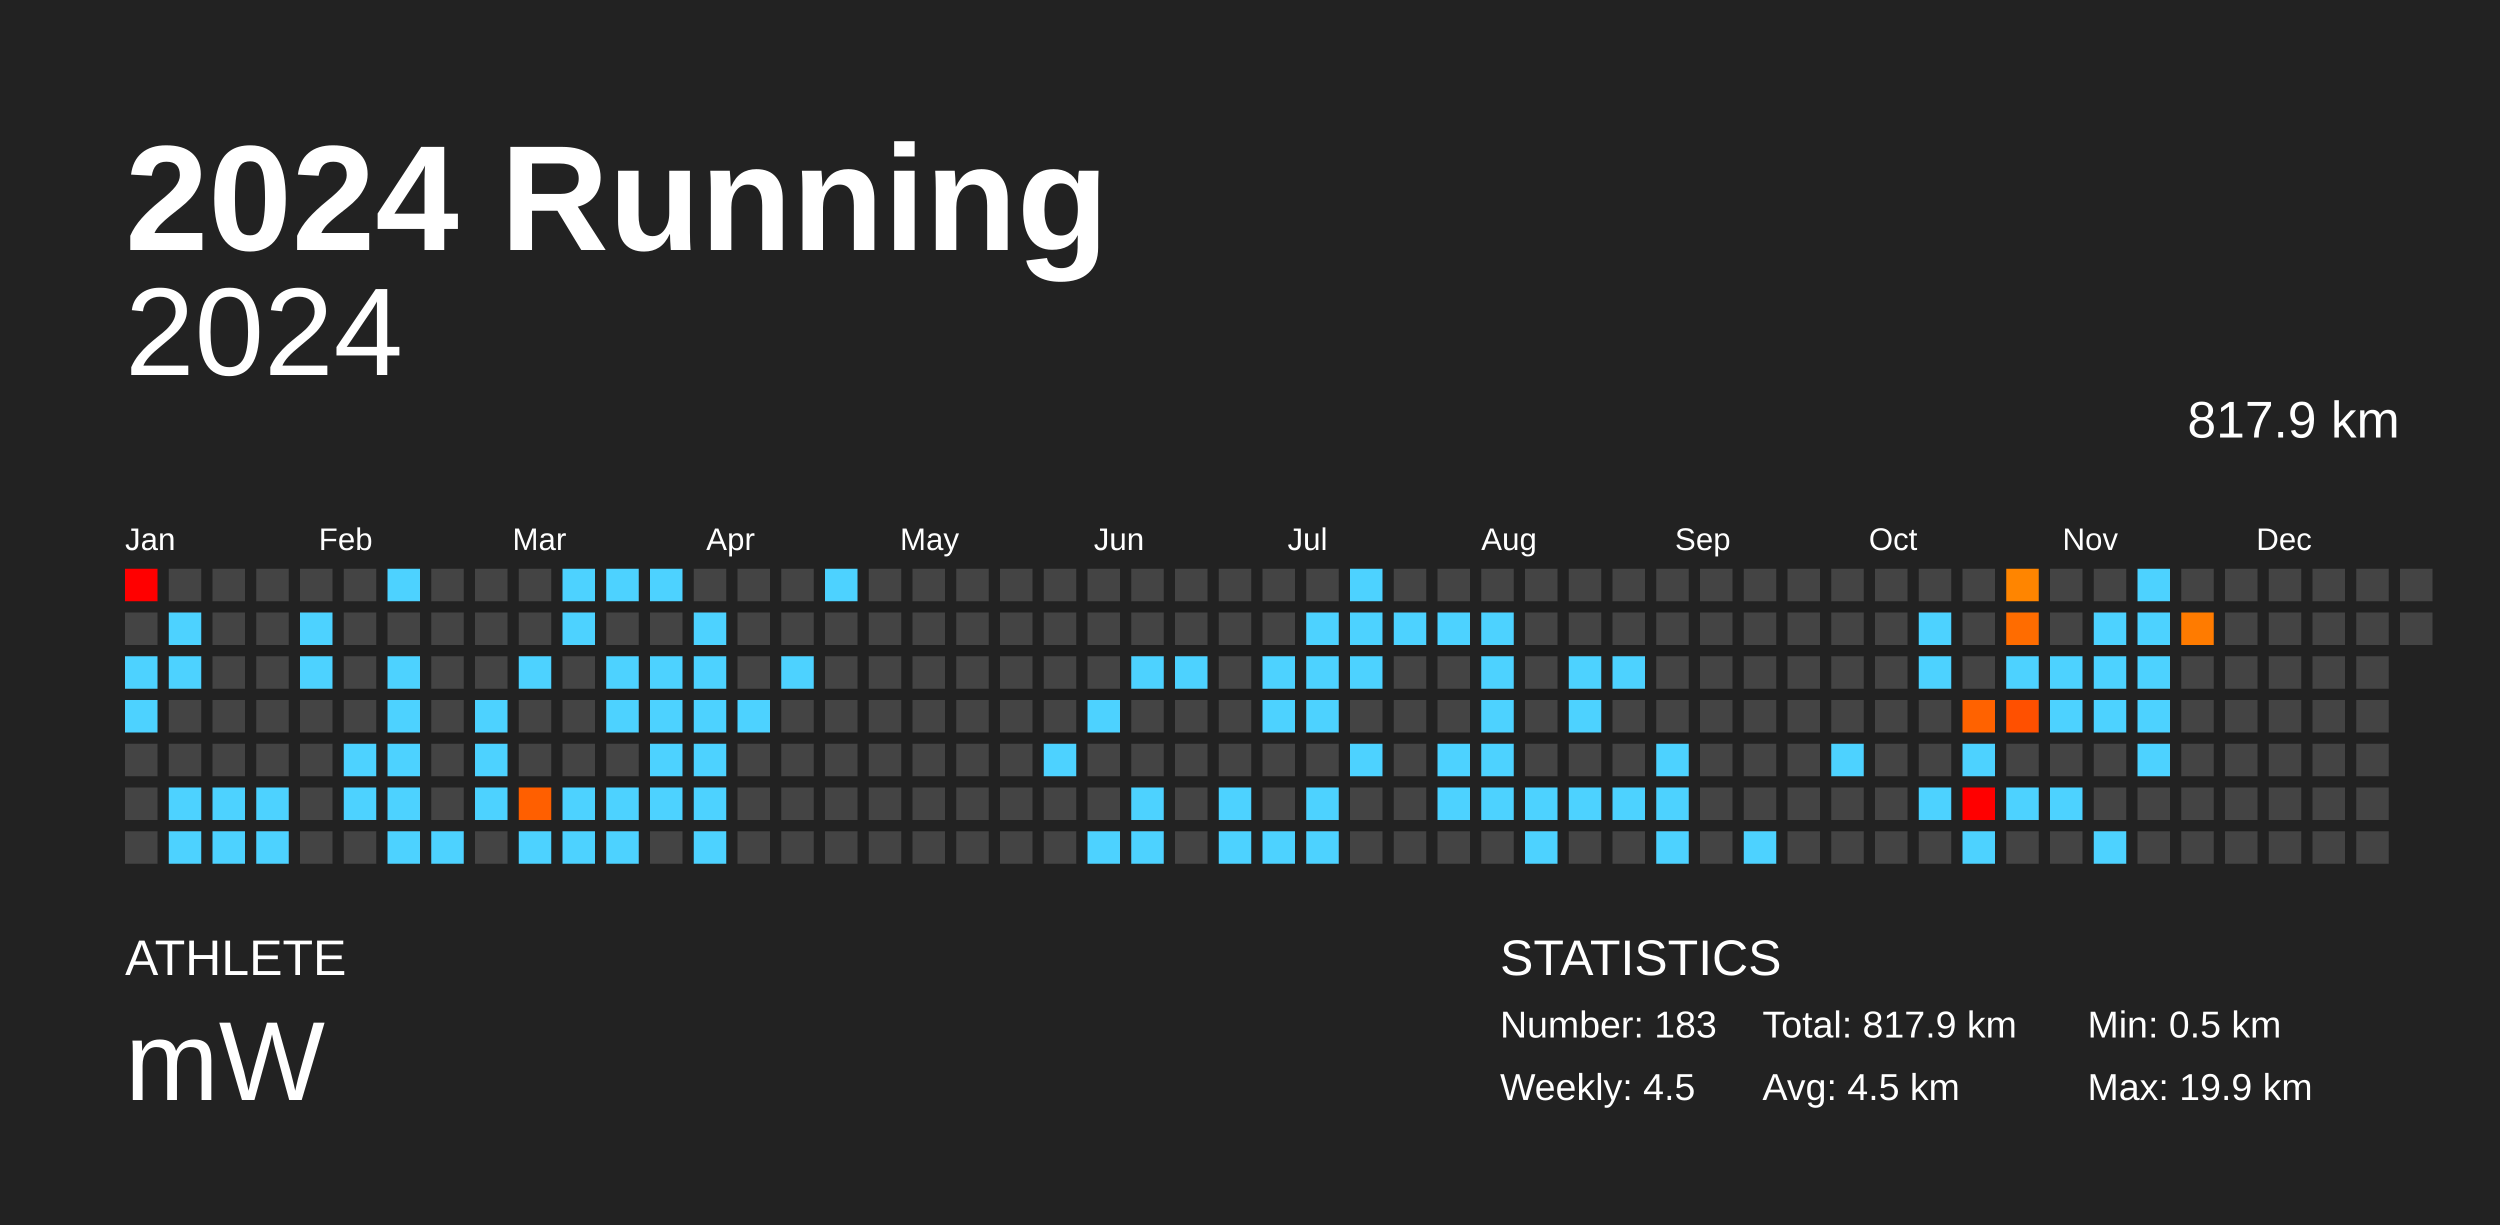
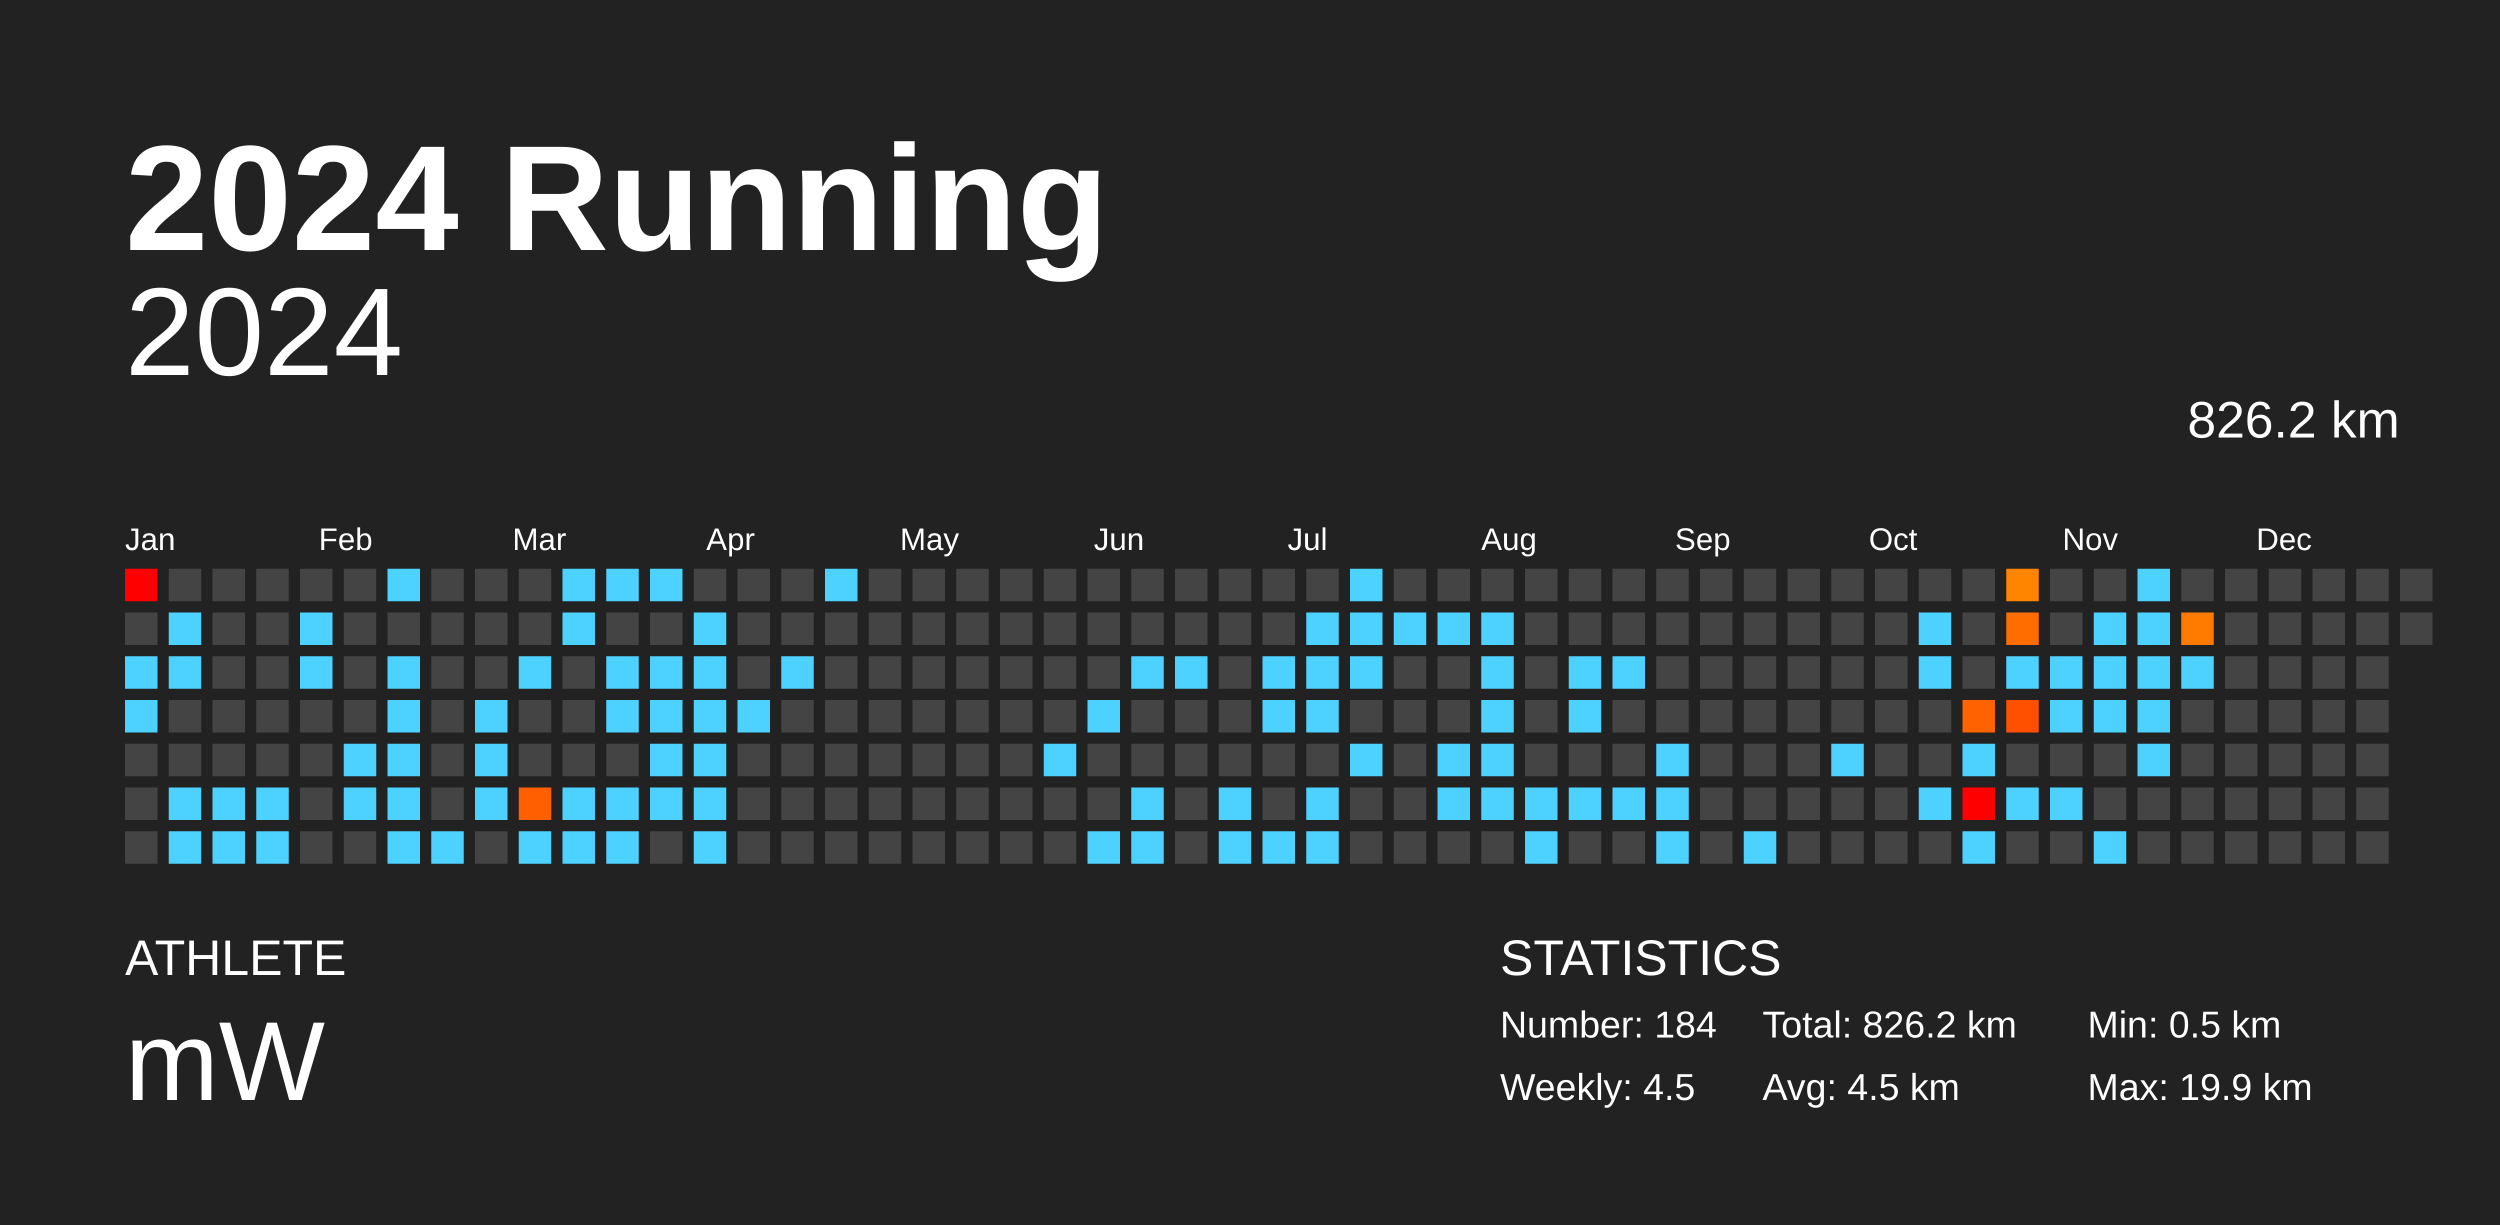
<svg xmlns="http://www.w3.org/2000/svg" baseProfile="full" height="98mm" version="1.1" viewBox="0,0,200,98" width="200mm">
  <defs />
  <rect fill="#222222" height="98" width="200" x="0" y="0" />
  <text fill="#FFFFFF" style="font-size:12px; font-family:Arial; font-weight:bold;" x="10" y="20">2024 Running</text>
  <text fill="#FFFFFF" style="font-size:4px; font-family:Arial" x="10" y="78">ATHLETE</text>
  <text fill="#FFFFFF" style="font-size:9px; font-family:Arial" x="10" y="88">mW</text>
  <text fill="#FFFFFF" style="font-size:4px; font-family:Arial" x="120" y="78">STATISTICS</text>
-   <text fill="#FFFFFF" style="font-size:3px; font-family:Arial" x="120" y="83">Number: 183</text>
+   <text fill="#FFFFFF" style="font-size:3px; font-family:Arial" x="120" y="83">Number: 184</text>
  <text fill="#FFFFFF" style="font-size:3px; font-family:Arial" x="120" y="88">Weekly: 4.5</text>
-   <text fill="#FFFFFF" style="font-size:3px; font-family:Arial" x="141" y="83">Total: 817.9 km</text>
+   <text fill="#FFFFFF" style="font-size:3px; font-family:Arial" x="141" y="83">Total: 826.2 km</text>
  <text fill="#FFFFFF" style="font-size:3px; font-family:Arial" x="141" y="88">Avg: 4.5 km</text>
  <text fill="#FFFFFF" style="font-size:3px; font-family:Arial" x="167" y="83">Min: 0.5 km</text>
  <text fill="#FFFFFF" style="font-size:3px; font-family:Arial" x="167" y="88">Max: 19.9 km</text>
  <text alignment-baseline="hanging" fill="#FFFFFF" style="font-size:10.0px; font-family:Arial;" x="10" y="30">2024</text>
-   <text alignment-baseline="hanging" fill="#FFFFFF" style="font-size:4.125px; font-family:Arial;" x="175" y="35">817.9 km</text>
+   <text alignment-baseline="hanging" fill="#FFFFFF" style="font-size:4.125px; font-family:Arial;" x="175" y="35">826.2 km</text>
  <text fill="#FFFFFF" style="font-size:2.5px; font-family:Arial" x="10.0" y="44">Jan</text>
  <text fill="#FFFFFF" style="font-size:2.5px; font-family:Arial" x="25.5" y="44">Feb</text>
  <text fill="#FFFFFF" style="font-size:2.5px; font-family:Arial" x="41.0" y="44">Mar</text>
  <text fill="#FFFFFF" style="font-size:2.5px; font-family:Arial" x="56.5" y="44">Apr</text>
  <text fill="#FFFFFF" style="font-size:2.5px; font-family:Arial" x="72.0" y="44">May</text>
  <text fill="#FFFFFF" style="font-size:2.5px; font-family:Arial" x="87.5" y="44">Jun</text>
  <text fill="#FFFFFF" style="font-size:2.5px; font-family:Arial" x="103.0" y="44">Jul</text>
  <text fill="#FFFFFF" style="font-size:2.5px; font-family:Arial" x="118.5" y="44">Aug</text>
  <text fill="#FFFFFF" style="font-size:2.5px; font-family:Arial" x="134.0" y="44">Sep</text>
  <text fill="#FFFFFF" style="font-size:2.5px; font-family:Arial" x="149.5" y="44">Oct</text>
  <text fill="#FFFFFF" style="font-size:2.5px; font-family:Arial" x="165.0" y="44">Nov</text>
  <text fill="#FFFFFF" style="font-size:2.5px; font-family:Arial" x="180.5" y="44">Dec</text>
  <rect fill="red" height="2.6" width="2.6" x="10.0" y="45.5" />
  <rect fill="#444444" height="2.6" width="2.6" x="10.0" y="49.0" />
  <rect fill="#4dd2ff" height="2.6" width="2.6" x="10.0" y="52.5" />
  <rect fill="#4dd2ff" height="2.6" width="2.6" x="10.0" y="56.0" />
  <rect fill="#444444" height="2.6" width="2.6" x="10.0" y="59.5" />
  <rect fill="#444444" height="2.6" width="2.6" x="10.0" y="63.0" />
  <rect fill="#444444" height="2.6" width="2.6" x="10.0" y="66.5" />
  <rect fill="#444444" height="2.6" width="2.6" x="13.5" y="45.5" />
  <rect fill="#4dd2ff" height="2.6" width="2.6" x="13.5" y="49.0" />
  <rect fill="#4dd2ff" height="2.6" width="2.6" x="13.5" y="52.5" />
  <rect fill="#444444" height="2.6" width="2.6" x="13.5" y="56.0" />
  <rect fill="#444444" height="2.6" width="2.6" x="13.5" y="59.5" />
  <rect fill="#4dd2ff" height="2.6" width="2.6" x="13.5" y="63.0" />
  <rect fill="#4dd2ff" height="2.6" width="2.6" x="13.5" y="66.5" />
  <rect fill="#444444" height="2.6" width="2.6" x="17.0" y="45.5" />
  <rect fill="#444444" height="2.6" width="2.6" x="17.0" y="49.0" />
  <rect fill="#444444" height="2.6" width="2.6" x="17.0" y="52.5" />
  <rect fill="#444444" height="2.6" width="2.6" x="17.0" y="56.0" />
  <rect fill="#444444" height="2.6" width="2.6" x="17.0" y="59.5" />
  <rect fill="#4dd2ff" height="2.6" width="2.6" x="17.0" y="63.0" />
  <rect fill="#4dd2ff" height="2.6" width="2.6" x="17.0" y="66.5" />
  <rect fill="#444444" height="2.6" width="2.6" x="20.5" y="45.5" />
  <rect fill="#444444" height="2.6" width="2.6" x="20.5" y="49.0" />
  <rect fill="#444444" height="2.6" width="2.6" x="20.5" y="52.5" />
  <rect fill="#444444" height="2.6" width="2.6" x="20.5" y="56.0" />
  <rect fill="#444444" height="2.6" width="2.6" x="20.5" y="59.5" />
  <rect fill="#4dd2ff" height="2.6" width="2.6" x="20.5" y="63.0" />
  <rect fill="#4dd2ff" height="2.6" width="2.6" x="20.5" y="66.5" />
  <rect fill="#444444" height="2.6" width="2.6" x="24.0" y="45.5" />
  <rect fill="#4dd2ff" height="2.6" width="2.6" x="24.0" y="49.0" />
  <rect fill="#4dd2ff" height="2.6" width="2.6" x="24.0" y="52.5" />
  <rect fill="#444444" height="2.6" width="2.6" x="24.0" y="56.0" />
  <rect fill="#444444" height="2.6" width="2.6" x="24.0" y="59.5" />
  <rect fill="#444444" height="2.6" width="2.6" x="24.0" y="63.0" />
  <rect fill="#444444" height="2.6" width="2.6" x="24.0" y="66.5" />
  <rect fill="#444444" height="2.6" width="2.6" x="27.5" y="45.5" />
  <rect fill="#444444" height="2.6" width="2.6" x="27.5" y="49.0" />
  <rect fill="#444444" height="2.6" width="2.6" x="27.5" y="52.5" />
  <rect fill="#444444" height="2.6" width="2.6" x="27.5" y="56.0" />
  <rect fill="#4dd2ff" height="2.6" width="2.6" x="27.5" y="59.5" />
  <rect fill="#4dd2ff" height="2.6" width="2.6" x="27.5" y="63.0" />
  <rect fill="#444444" height="2.6" width="2.6" x="27.5" y="66.5" />
  <rect fill="#4dd2ff" height="2.6" width="2.6" x="31.0" y="45.5" />
  <rect fill="#444444" height="2.6" width="2.6" x="31.0" y="49.0" />
  <rect fill="#4dd2ff" height="2.6" width="2.6" x="31.0" y="52.5" />
  <rect fill="#4dd2ff" height="2.6" width="2.6" x="31.0" y="56.0" />
  <rect fill="#4dd2ff" height="2.6" width="2.6" x="31.0" y="59.5" />
  <rect fill="#4dd2ff" height="2.6" width="2.6" x="31.0" y="63.0" />
  <rect fill="#4dd2ff" height="2.6" width="2.6" x="31.0" y="66.5" />
  <rect fill="#444444" height="2.6" width="2.6" x="34.5" y="45.5" />
  <rect fill="#444444" height="2.6" width="2.6" x="34.5" y="49.0" />
  <rect fill="#444444" height="2.6" width="2.6" x="34.5" y="52.5" />
  <rect fill="#444444" height="2.6" width="2.6" x="34.5" y="56.0" />
  <rect fill="#444444" height="2.6" width="2.6" x="34.5" y="59.5" />
  <rect fill="#444444" height="2.6" width="2.6" x="34.5" y="63.0" />
  <rect fill="#4dd2ff" height="2.6" width="2.6" x="34.5" y="66.5" />
  <rect fill="#444444" height="2.6" width="2.6" x="38.0" y="45.5" />
  <rect fill="#444444" height="2.6" width="2.6" x="38.0" y="49.0" />
  <rect fill="#444444" height="2.6" width="2.6" x="38.0" y="52.5" />
  <rect fill="#4dd2ff" height="2.6" width="2.6" x="38.0" y="56.0" />
  <rect fill="#4dd2ff" height="2.6" width="2.6" x="38.0" y="59.5" />
  <rect fill="#4dd2ff" height="2.6" width="2.6" x="38.0" y="63.0" />
  <rect fill="#444444" height="2.6" width="2.6" x="38.0" y="66.5" />
  <rect fill="#444444" height="2.6" width="2.6" x="41.5" y="45.5" />
  <rect fill="#444444" height="2.6" width="2.6" x="41.5" y="49.0" />
  <rect fill="#4dd2ff" height="2.6" width="2.6" x="41.5" y="52.5" />
  <rect fill="#444444" height="2.6" width="2.6" x="41.5" y="56.0" />
  <rect fill="#444444" height="2.6" width="2.6" x="41.5" y="59.5" />
  <rect fill="#ff5f00" height="2.6" width="2.6" x="41.5" y="63.0" />
  <rect fill="#4dd2ff" height="2.6" width="2.6" x="41.5" y="66.5" />
  <rect fill="#4dd2ff" height="2.6" width="2.6" x="45.0" y="45.5" />
  <rect fill="#4dd2ff" height="2.6" width="2.6" x="45.0" y="49.0" />
  <rect fill="#444444" height="2.6" width="2.6" x="45.0" y="52.5" />
  <rect fill="#444444" height="2.6" width="2.6" x="45.0" y="56.0" />
  <rect fill="#444444" height="2.6" width="2.6" x="45.0" y="59.5" />
  <rect fill="#4dd2ff" height="2.6" width="2.6" x="45.0" y="63.0" />
  <rect fill="#4dd2ff" height="2.6" width="2.6" x="45.0" y="66.5" />
  <rect fill="#4dd2ff" height="2.6" width="2.6" x="48.5" y="45.5" />
  <rect fill="#444444" height="2.6" width="2.6" x="48.5" y="49.0" />
  <rect fill="#4dd2ff" height="2.6" width="2.6" x="48.5" y="52.5" />
  <rect fill="#4dd2ff" height="2.6" width="2.6" x="48.5" y="56.0" />
  <rect fill="#444444" height="2.6" width="2.6" x="48.5" y="59.5" />
  <rect fill="#4dd2ff" height="2.6" width="2.6" x="48.5" y="63.0" />
  <rect fill="#4dd2ff" height="2.6" width="2.6" x="48.5" y="66.5" />
  <rect fill="#4dd2ff" height="2.6" width="2.6" x="52.0" y="45.5" />
  <rect fill="#444444" height="2.6" width="2.6" x="52.0" y="49.0" />
  <rect fill="#4dd2ff" height="2.6" width="2.6" x="52.0" y="52.5" />
  <rect fill="#4dd2ff" height="2.6" width="2.6" x="52.0" y="56.0" />
  <rect fill="#4dd2ff" height="2.6" width="2.6" x="52.0" y="59.5" />
  <rect fill="#4dd2ff" height="2.6" width="2.6" x="52.0" y="63.0" />
  <rect fill="#444444" height="2.6" width="2.6" x="52.0" y="66.5" />
  <rect fill="#444444" height="2.6" width="2.6" x="55.5" y="45.5" />
  <rect fill="#4dd2ff" height="2.6" width="2.6" x="55.5" y="49.0" />
  <rect fill="#4dd2ff" height="2.6" width="2.6" x="55.5" y="52.5" />
  <rect fill="#4dd2ff" height="2.6" width="2.6" x="55.5" y="56.0" />
  <rect fill="#4dd2ff" height="2.6" width="2.6" x="55.5" y="59.5" />
  <rect fill="#4dd2ff" height="2.6" width="2.6" x="55.5" y="63.0" />
  <rect fill="#4dd2ff" height="2.6" width="2.6" x="55.5" y="66.5" />
  <rect fill="#444444" height="2.6" width="2.6" x="59.0" y="45.5" />
  <rect fill="#444444" height="2.6" width="2.6" x="59.0" y="49.0" />
  <rect fill="#444444" height="2.6" width="2.6" x="59.0" y="52.5" />
  <rect fill="#4dd2ff" height="2.6" width="2.6" x="59.0" y="56.0" />
  <rect fill="#444444" height="2.6" width="2.6" x="59.0" y="59.5" />
  <rect fill="#444444" height="2.6" width="2.6" x="59.0" y="63.0" />
  <rect fill="#444444" height="2.6" width="2.6" x="59.0" y="66.5" />
  <rect fill="#444444" height="2.6" width="2.6" x="62.5" y="45.5" />
  <rect fill="#444444" height="2.6" width="2.6" x="62.5" y="49.0" />
  <rect fill="#4dd2ff" height="2.6" width="2.6" x="62.5" y="52.5" />
  <rect fill="#444444" height="2.6" width="2.6" x="62.5" y="56.0" />
  <rect fill="#444444" height="2.6" width="2.6" x="62.5" y="59.5" />
  <rect fill="#444444" height="2.6" width="2.6" x="62.5" y="63.0" />
  <rect fill="#444444" height="2.6" width="2.6" x="62.5" y="66.5" />
  <rect fill="#4dd2ff" height="2.6" width="2.6" x="66.0" y="45.5" />
  <rect fill="#444444" height="2.6" width="2.6" x="66.0" y="49.0" />
  <rect fill="#444444" height="2.6" width="2.6" x="66.0" y="52.5" />
  <rect fill="#444444" height="2.6" width="2.6" x="66.0" y="56.0" />
  <rect fill="#444444" height="2.6" width="2.6" x="66.0" y="59.5" />
  <rect fill="#444444" height="2.6" width="2.6" x="66.0" y="63.0" />
  <rect fill="#444444" height="2.6" width="2.6" x="66.0" y="66.5" />
  <rect fill="#444444" height="2.6" width="2.6" x="69.5" y="45.5" />
  <rect fill="#444444" height="2.6" width="2.6" x="69.5" y="49.0" />
  <rect fill="#444444" height="2.6" width="2.6" x="69.5" y="52.5" />
  <rect fill="#444444" height="2.6" width="2.6" x="69.5" y="56.0" />
  <rect fill="#444444" height="2.6" width="2.6" x="69.5" y="59.5" />
  <rect fill="#444444" height="2.6" width="2.6" x="69.5" y="63.0" />
  <rect fill="#444444" height="2.6" width="2.6" x="69.5" y="66.5" />
  <rect fill="#444444" height="2.6" width="2.6" x="73.0" y="45.5" />
  <rect fill="#444444" height="2.6" width="2.6" x="73.0" y="49.0" />
  <rect fill="#444444" height="2.6" width="2.6" x="73.0" y="52.5" />
  <rect fill="#444444" height="2.6" width="2.6" x="73.0" y="56.0" />
  <rect fill="#444444" height="2.6" width="2.6" x="73.0" y="59.5" />
  <rect fill="#444444" height="2.6" width="2.6" x="73.0" y="63.0" />
  <rect fill="#444444" height="2.6" width="2.6" x="73.0" y="66.5" />
  <rect fill="#444444" height="2.6" width="2.6" x="76.5" y="45.5" />
  <rect fill="#444444" height="2.6" width="2.6" x="76.5" y="49.0" />
  <rect fill="#444444" height="2.6" width="2.6" x="76.5" y="52.5" />
  <rect fill="#444444" height="2.6" width="2.6" x="76.5" y="56.0" />
  <rect fill="#444444" height="2.6" width="2.6" x="76.5" y="59.5" />
  <rect fill="#444444" height="2.6" width="2.6" x="76.5" y="63.0" />
  <rect fill="#444444" height="2.6" width="2.6" x="76.5" y="66.5" />
  <rect fill="#444444" height="2.6" width="2.6" x="80.0" y="45.5" />
  <rect fill="#444444" height="2.6" width="2.6" x="80.0" y="49.0" />
  <rect fill="#444444" height="2.6" width="2.6" x="80.0" y="52.5" />
  <rect fill="#444444" height="2.6" width="2.6" x="80.0" y="56.0" />
  <rect fill="#444444" height="2.6" width="2.6" x="80.0" y="59.5" />
  <rect fill="#444444" height="2.6" width="2.6" x="80.0" y="63.0" />
  <rect fill="#444444" height="2.6" width="2.6" x="80.0" y="66.5" />
  <rect fill="#444444" height="2.6" width="2.6" x="83.5" y="45.5" />
  <rect fill="#444444" height="2.6" width="2.6" x="83.5" y="49.0" />
  <rect fill="#444444" height="2.6" width="2.6" x="83.5" y="52.5" />
  <rect fill="#444444" height="2.6" width="2.6" x="83.5" y="56.0" />
  <rect fill="#4dd2ff" height="2.6" width="2.6" x="83.5" y="59.5" />
  <rect fill="#444444" height="2.6" width="2.6" x="83.5" y="63.0" />
  <rect fill="#444444" height="2.6" width="2.6" x="83.5" y="66.5" />
  <rect fill="#444444" height="2.6" width="2.6" x="87.0" y="45.5" />
  <rect fill="#444444" height="2.6" width="2.6" x="87.0" y="49.0" />
  <rect fill="#444444" height="2.6" width="2.6" x="87.0" y="52.5" />
  <rect fill="#4dd2ff" height="2.6" width="2.6" x="87.0" y="56.0" />
  <rect fill="#444444" height="2.6" width="2.6" x="87.0" y="59.5" />
  <rect fill="#444444" height="2.6" width="2.6" x="87.0" y="63.0" />
  <rect fill="#4dd2ff" height="2.6" width="2.6" x="87.0" y="66.5" />
  <rect fill="#444444" height="2.6" width="2.6" x="90.5" y="45.5" />
  <rect fill="#444444" height="2.6" width="2.6" x="90.5" y="49.0" />
  <rect fill="#4dd2ff" height="2.6" width="2.6" x="90.5" y="52.5" />
  <rect fill="#444444" height="2.6" width="2.6" x="90.5" y="56.0" />
  <rect fill="#444444" height="2.6" width="2.6" x="90.5" y="59.5" />
  <rect fill="#4dd2ff" height="2.6" width="2.6" x="90.5" y="63.0" />
  <rect fill="#4dd2ff" height="2.6" width="2.6" x="90.5" y="66.5" />
  <rect fill="#444444" height="2.6" width="2.6" x="94.0" y="45.5" />
  <rect fill="#444444" height="2.6" width="2.6" x="94.0" y="49.0" />
  <rect fill="#4dd2ff" height="2.6" width="2.6" x="94.0" y="52.5" />
  <rect fill="#444444" height="2.6" width="2.6" x="94.0" y="56.0" />
  <rect fill="#444444" height="2.6" width="2.6" x="94.0" y="59.5" />
  <rect fill="#444444" height="2.6" width="2.6" x="94.0" y="63.0" />
  <rect fill="#444444" height="2.6" width="2.6" x="94.0" y="66.5" />
  <rect fill="#444444" height="2.6" width="2.6" x="97.5" y="45.5" />
  <rect fill="#444444" height="2.6" width="2.6" x="97.5" y="49.0" />
  <rect fill="#444444" height="2.6" width="2.6" x="97.5" y="52.5" />
  <rect fill="#444444" height="2.6" width="2.6" x="97.5" y="56.0" />
  <rect fill="#444444" height="2.6" width="2.6" x="97.5" y="59.5" />
  <rect fill="#4dd2ff" height="2.6" width="2.6" x="97.5" y="63.0" />
  <rect fill="#4dd2ff" height="2.6" width="2.6" x="97.5" y="66.5" />
  <rect fill="#444444" height="2.6" width="2.6" x="101.0" y="45.5" />
  <rect fill="#444444" height="2.6" width="2.6" x="101.0" y="49.0" />
  <rect fill="#4dd2ff" height="2.6" width="2.6" x="101.0" y="52.5" />
  <rect fill="#4dd2ff" height="2.6" width="2.6" x="101.0" y="56.0" />
  <rect fill="#444444" height="2.6" width="2.6" x="101.0" y="59.5" />
  <rect fill="#444444" height="2.6" width="2.6" x="101.0" y="63.0" />
  <rect fill="#4dd2ff" height="2.6" width="2.6" x="101.0" y="66.5" />
  <rect fill="#444444" height="2.6" width="2.6" x="104.5" y="45.5" />
  <rect fill="#4dd2ff" height="2.6" width="2.6" x="104.5" y="49.0" />
  <rect fill="#4dd2ff" height="2.6" width="2.6" x="104.5" y="52.5" />
  <rect fill="#4dd2ff" height="2.6" width="2.6" x="104.5" y="56.0" />
  <rect fill="#444444" height="2.6" width="2.6" x="104.5" y="59.5" />
  <rect fill="#4dd2ff" height="2.6" width="2.6" x="104.5" y="63.0" />
  <rect fill="#4dd2ff" height="2.6" width="2.6" x="104.5" y="66.5" />
  <rect fill="#4dd2ff" height="2.6" width="2.6" x="108.0" y="45.5" />
  <rect fill="#4dd2ff" height="2.6" width="2.6" x="108.0" y="49.0" />
  <rect fill="#4dd2ff" height="2.6" width="2.6" x="108.0" y="52.5" />
  <rect fill="#444444" height="2.6" width="2.6" x="108.0" y="56.0" />
  <rect fill="#4dd2ff" height="2.6" width="2.6" x="108.0" y="59.5" />
  <rect fill="#444444" height="2.6" width="2.6" x="108.0" y="63.0" />
  <rect fill="#444444" height="2.6" width="2.6" x="108.0" y="66.5" />
  <rect fill="#444444" height="2.6" width="2.6" x="111.5" y="45.5" />
  <rect fill="#4dd2ff" height="2.6" width="2.6" x="111.5" y="49.0" />
  <rect fill="#444444" height="2.6" width="2.6" x="111.5" y="52.5" />
  <rect fill="#444444" height="2.6" width="2.6" x="111.5" y="56.0" />
  <rect fill="#444444" height="2.6" width="2.6" x="111.5" y="59.5" />
  <rect fill="#444444" height="2.6" width="2.6" x="111.5" y="63.0" />
  <rect fill="#444444" height="2.6" width="2.6" x="111.5" y="66.5" />
  <rect fill="#444444" height="2.6" width="2.6" x="115.0" y="45.5" />
  <rect fill="#4dd2ff" height="2.6" width="2.6" x="115.0" y="49.0" />
  <rect fill="#444444" height="2.6" width="2.6" x="115.0" y="52.5" />
  <rect fill="#444444" height="2.6" width="2.6" x="115.0" y="56.0" />
  <rect fill="#4dd2ff" height="2.6" width="2.6" x="115.0" y="59.5" />
  <rect fill="#4dd2ff" height="2.6" width="2.6" x="115.0" y="63.0" />
  <rect fill="#444444" height="2.6" width="2.6" x="115.0" y="66.5" />
  <rect fill="#444444" height="2.6" width="2.6" x="118.5" y="45.5" />
  <rect fill="#4dd2ff" height="2.6" width="2.6" x="118.5" y="49.0" />
  <rect fill="#4dd2ff" height="2.6" width="2.6" x="118.5" y="52.5" />
  <rect fill="#4dd2ff" height="2.6" width="2.6" x="118.5" y="56.0" />
  <rect fill="#4dd2ff" height="2.6" width="2.6" x="118.5" y="59.5" />
  <rect fill="#4dd2ff" height="2.6" width="2.6" x="118.5" y="63.0" />
  <rect fill="#444444" height="2.6" width="2.6" x="118.5" y="66.5" />
  <rect fill="#444444" height="2.6" width="2.6" x="122.0" y="45.5" />
  <rect fill="#444444" height="2.6" width="2.6" x="122.0" y="49.0" />
  <rect fill="#444444" height="2.6" width="2.6" x="122.0" y="52.5" />
  <rect fill="#444444" height="2.6" width="2.6" x="122.0" y="56.0" />
  <rect fill="#444444" height="2.6" width="2.6" x="122.0" y="59.5" />
  <rect fill="#4dd2ff" height="2.6" width="2.6" x="122.0" y="63.0" />
  <rect fill="#4dd2ff" height="2.6" width="2.6" x="122.0" y="66.5" />
  <rect fill="#444444" height="2.6" width="2.6" x="125.5" y="45.5" />
  <rect fill="#444444" height="2.6" width="2.6" x="125.5" y="49.0" />
  <rect fill="#4dd2ff" height="2.6" width="2.6" x="125.5" y="52.5" />
  <rect fill="#4dd2ff" height="2.6" width="2.6" x="125.5" y="56.0" />
  <rect fill="#444444" height="2.6" width="2.6" x="125.5" y="59.5" />
  <rect fill="#4dd2ff" height="2.6" width="2.6" x="125.5" y="63.0" />
  <rect fill="#444444" height="2.6" width="2.6" x="125.5" y="66.5" />
  <rect fill="#444444" height="2.6" width="2.6" x="129.0" y="45.5" />
  <rect fill="#444444" height="2.6" width="2.6" x="129.0" y="49.0" />
  <rect fill="#4dd2ff" height="2.6" width="2.6" x="129.0" y="52.5" />
  <rect fill="#444444" height="2.6" width="2.6" x="129.0" y="56.0" />
  <rect fill="#444444" height="2.6" width="2.6" x="129.0" y="59.5" />
  <rect fill="#4dd2ff" height="2.6" width="2.6" x="129.0" y="63.0" />
  <rect fill="#444444" height="2.6" width="2.6" x="129.0" y="66.5" />
  <rect fill="#444444" height="2.6" width="2.6" x="132.5" y="45.5" />
  <rect fill="#444444" height="2.6" width="2.6" x="132.5" y="49.0" />
  <rect fill="#444444" height="2.6" width="2.6" x="132.5" y="52.5" />
  <rect fill="#444444" height="2.6" width="2.6" x="132.5" y="56.0" />
  <rect fill="#4dd2ff" height="2.6" width="2.6" x="132.5" y="59.5" />
  <rect fill="#4dd2ff" height="2.6" width="2.6" x="132.5" y="63.0" />
  <rect fill="#4dd2ff" height="2.6" width="2.6" x="132.5" y="66.5" />
  <rect fill="#444444" height="2.6" width="2.6" x="136.0" y="45.5" />
  <rect fill="#444444" height="2.6" width="2.6" x="136.0" y="49.0" />
  <rect fill="#444444" height="2.6" width="2.6" x="136.0" y="52.5" />
  <rect fill="#444444" height="2.6" width="2.6" x="136.0" y="56.0" />
  <rect fill="#444444" height="2.6" width="2.6" x="136.0" y="59.5" />
  <rect fill="#444444" height="2.6" width="2.6" x="136.0" y="63.0" />
  <rect fill="#444444" height="2.6" width="2.6" x="136.0" y="66.5" />
  <rect fill="#444444" height="2.6" width="2.6" x="139.5" y="45.5" />
  <rect fill="#444444" height="2.6" width="2.6" x="139.5" y="49.0" />
  <rect fill="#444444" height="2.6" width="2.6" x="139.5" y="52.5" />
  <rect fill="#444444" height="2.6" width="2.6" x="139.5" y="56.0" />
  <rect fill="#444444" height="2.6" width="2.6" x="139.5" y="59.5" />
  <rect fill="#444444" height="2.6" width="2.6" x="139.5" y="63.0" />
  <rect fill="#4dd2ff" height="2.6" width="2.6" x="139.5" y="66.5" />
  <rect fill="#444444" height="2.6" width="2.6" x="143.0" y="45.5" />
  <rect fill="#444444" height="2.6" width="2.6" x="143.0" y="49.0" />
  <rect fill="#444444" height="2.6" width="2.6" x="143.0" y="52.5" />
  <rect fill="#444444" height="2.6" width="2.6" x="143.0" y="56.0" />
  <rect fill="#444444" height="2.6" width="2.6" x="143.0" y="59.5" />
  <rect fill="#444444" height="2.6" width="2.6" x="143.0" y="63.0" />
  <rect fill="#444444" height="2.6" width="2.6" x="143.0" y="66.5" />
  <rect fill="#444444" height="2.6" width="2.6" x="146.5" y="45.5" />
  <rect fill="#444444" height="2.6" width="2.6" x="146.5" y="49.0" />
  <rect fill="#444444" height="2.6" width="2.6" x="146.5" y="52.5" />
  <rect fill="#444444" height="2.6" width="2.6" x="146.5" y="56.0" />
  <rect fill="#4dd2ff" height="2.6" width="2.6" x="146.5" y="59.5" />
  <rect fill="#444444" height="2.6" width="2.6" x="146.5" y="63.0" />
  <rect fill="#444444" height="2.6" width="2.6" x="146.5" y="66.5" />
  <rect fill="#444444" height="2.6" width="2.6" x="150.0" y="45.5" />
  <rect fill="#444444" height="2.6" width="2.6" x="150.0" y="49.0" />
  <rect fill="#444444" height="2.6" width="2.6" x="150.0" y="52.5" />
  <rect fill="#444444" height="2.6" width="2.6" x="150.0" y="56.0" />
  <rect fill="#444444" height="2.6" width="2.6" x="150.0" y="59.5" />
  <rect fill="#444444" height="2.6" width="2.6" x="150.0" y="63.0" />
  <rect fill="#444444" height="2.6" width="2.6" x="150.0" y="66.5" />
  <rect fill="#444444" height="2.6" width="2.6" x="153.5" y="45.5" />
  <rect fill="#4dd2ff" height="2.6" width="2.6" x="153.5" y="49.0" />
  <rect fill="#4dd2ff" height="2.6" width="2.6" x="153.5" y="52.5" />
  <rect fill="#444444" height="2.6" width="2.6" x="153.5" y="56.0" />
  <rect fill="#444444" height="2.6" width="2.6" x="153.5" y="59.5" />
  <rect fill="#4dd2ff" height="2.6" width="2.6" x="153.5" y="63.0" />
  <rect fill="#444444" height="2.6" width="2.6" x="153.5" y="66.5" />
  <rect fill="#444444" height="2.6" width="2.6" x="157.0" y="45.5" />
  <rect fill="#444444" height="2.6" width="2.6" x="157.0" y="49.0" />
  <rect fill="#444444" height="2.6" width="2.6" x="157.0" y="52.5" />
  <rect fill="#ff6200" height="2.6" width="2.6" x="157.0" y="56.0" />
  <rect fill="#4dd2ff" height="2.6" width="2.6" x="157.0" y="59.5" />
  <rect fill="red" height="2.6" width="2.6" x="157.0" y="63.0" />
  <rect fill="#4dd2ff" height="2.6" width="2.6" x="157.0" y="66.5" />
  <rect fill="#ff8500" height="2.6" width="2.6" x="160.5" y="45.5" />
  <rect fill="#ff6c00" height="2.6" width="2.6" x="160.5" y="49.0" />
  <rect fill="#4dd2ff" height="2.6" width="2.6" x="160.5" y="52.5" />
  <rect fill="#ff5000" height="2.6" width="2.6" x="160.5" y="56.0" />
  <rect fill="#444444" height="2.6" width="2.6" x="160.5" y="59.5" />
  <rect fill="#4dd2ff" height="2.6" width="2.6" x="160.5" y="63.0" />
  <rect fill="#444444" height="2.6" width="2.6" x="160.5" y="66.5" />
  <rect fill="#444444" height="2.6" width="2.6" x="164.0" y="45.5" />
  <rect fill="#444444" height="2.6" width="2.6" x="164.0" y="49.0" />
  <rect fill="#4dd2ff" height="2.6" width="2.6" x="164.0" y="52.5" />
  <rect fill="#4dd2ff" height="2.6" width="2.6" x="164.0" y="56.0" />
  <rect fill="#444444" height="2.6" width="2.6" x="164.0" y="59.5" />
  <rect fill="#4dd2ff" height="2.6" width="2.6" x="164.0" y="63.0" />
  <rect fill="#444444" height="2.6" width="2.6" x="164.0" y="66.5" />
  <rect fill="#444444" height="2.6" width="2.6" x="167.5" y="45.5" />
  <rect fill="#4dd2ff" height="2.6" width="2.6" x="167.5" y="49.0" />
  <rect fill="#4dd2ff" height="2.6" width="2.6" x="167.5" y="52.5" />
  <rect fill="#4dd2ff" height="2.6" width="2.6" x="167.5" y="56.0" />
  <rect fill="#444444" height="2.6" width="2.6" x="167.5" y="59.5" />
  <rect fill="#444444" height="2.6" width="2.6" x="167.5" y="63.0" />
  <rect fill="#4dd2ff" height="2.6" width="2.6" x="167.5" y="66.5" />
  <rect fill="#4dd2ff" height="2.6" width="2.6" x="171.0" y="45.5" />
  <rect fill="#4dd2ff" height="2.6" width="2.6" x="171.0" y="49.0" />
  <rect fill="#4dd2ff" height="2.6" width="2.6" x="171.0" y="52.5" />
  <rect fill="#4dd2ff" height="2.6" width="2.6" x="171.0" y="56.0" />
  <rect fill="#4dd2ff" height="2.6" width="2.6" x="171.0" y="59.5" />
  <rect fill="#444444" height="2.6" width="2.6" x="171.0" y="63.0" />
  <rect fill="#444444" height="2.6" width="2.6" x="171.0" y="66.5" />
  <rect fill="#444444" height="2.6" width="2.6" x="174.5" y="45.5" />
  <rect fill="#ff7b00" height="2.6" width="2.6" x="174.5" y="49.0" />
-   <rect fill="#444444" height="2.6" width="2.6" x="174.5" y="52.5" />
+   <rect fill="#4dd2ff" height="2.6" width="2.6" x="174.5" y="52.5" />
  <rect fill="#444444" height="2.6" width="2.6" x="174.5" y="56.0" />
  <rect fill="#444444" height="2.6" width="2.6" x="174.5" y="59.5" />
  <rect fill="#444444" height="2.6" width="2.6" x="174.5" y="63.0" />
  <rect fill="#444444" height="2.6" width="2.6" x="174.5" y="66.5" />
  <rect fill="#444444" height="2.6" width="2.6" x="178.0" y="45.5" />
  <rect fill="#444444" height="2.6" width="2.6" x="178.0" y="49.0" />
  <rect fill="#444444" height="2.6" width="2.6" x="178.0" y="52.5" />
  <rect fill="#444444" height="2.6" width="2.6" x="178.0" y="56.0" />
  <rect fill="#444444" height="2.6" width="2.6" x="178.0" y="59.5" />
  <rect fill="#444444" height="2.6" width="2.6" x="178.0" y="63.0" />
  <rect fill="#444444" height="2.6" width="2.6" x="178.0" y="66.5" />
  <rect fill="#444444" height="2.6" width="2.6" x="181.5" y="45.5" />
  <rect fill="#444444" height="2.6" width="2.6" x="181.5" y="49.0" />
  <rect fill="#444444" height="2.6" width="2.6" x="181.5" y="52.5" />
  <rect fill="#444444" height="2.6" width="2.6" x="181.5" y="56.0" />
  <rect fill="#444444" height="2.6" width="2.6" x="181.5" y="59.5" />
  <rect fill="#444444" height="2.6" width="2.6" x="181.5" y="63.0" />
  <rect fill="#444444" height="2.6" width="2.6" x="181.5" y="66.5" />
  <rect fill="#444444" height="2.6" width="2.6" x="185.0" y="45.5" />
  <rect fill="#444444" height="2.6" width="2.6" x="185.0" y="49.0" />
  <rect fill="#444444" height="2.6" width="2.6" x="185.0" y="52.5" />
  <rect fill="#444444" height="2.6" width="2.6" x="185.0" y="56.0" />
  <rect fill="#444444" height="2.6" width="2.6" x="185.0" y="59.5" />
  <rect fill="#444444" height="2.6" width="2.6" x="185.0" y="63.0" />
  <rect fill="#444444" height="2.6" width="2.6" x="185.0" y="66.5" />
  <rect fill="#444444" height="2.6" width="2.6" x="188.5" y="45.5" />
  <rect fill="#444444" height="2.6" width="2.6" x="188.5" y="49.0" />
  <rect fill="#444444" height="2.6" width="2.6" x="188.5" y="52.5" />
  <rect fill="#444444" height="2.6" width="2.6" x="188.5" y="56.0" />
  <rect fill="#444444" height="2.6" width="2.6" x="188.5" y="59.5" />
  <rect fill="#444444" height="2.6" width="2.6" x="188.5" y="63.0" />
  <rect fill="#444444" height="2.6" width="2.6" x="188.5" y="66.5" />
  <rect fill="#444444" height="2.6" width="2.6" x="192.0" y="45.5" />
  <rect fill="#444444" height="2.6" width="2.6" x="192.0" y="49.0" />
</svg>
